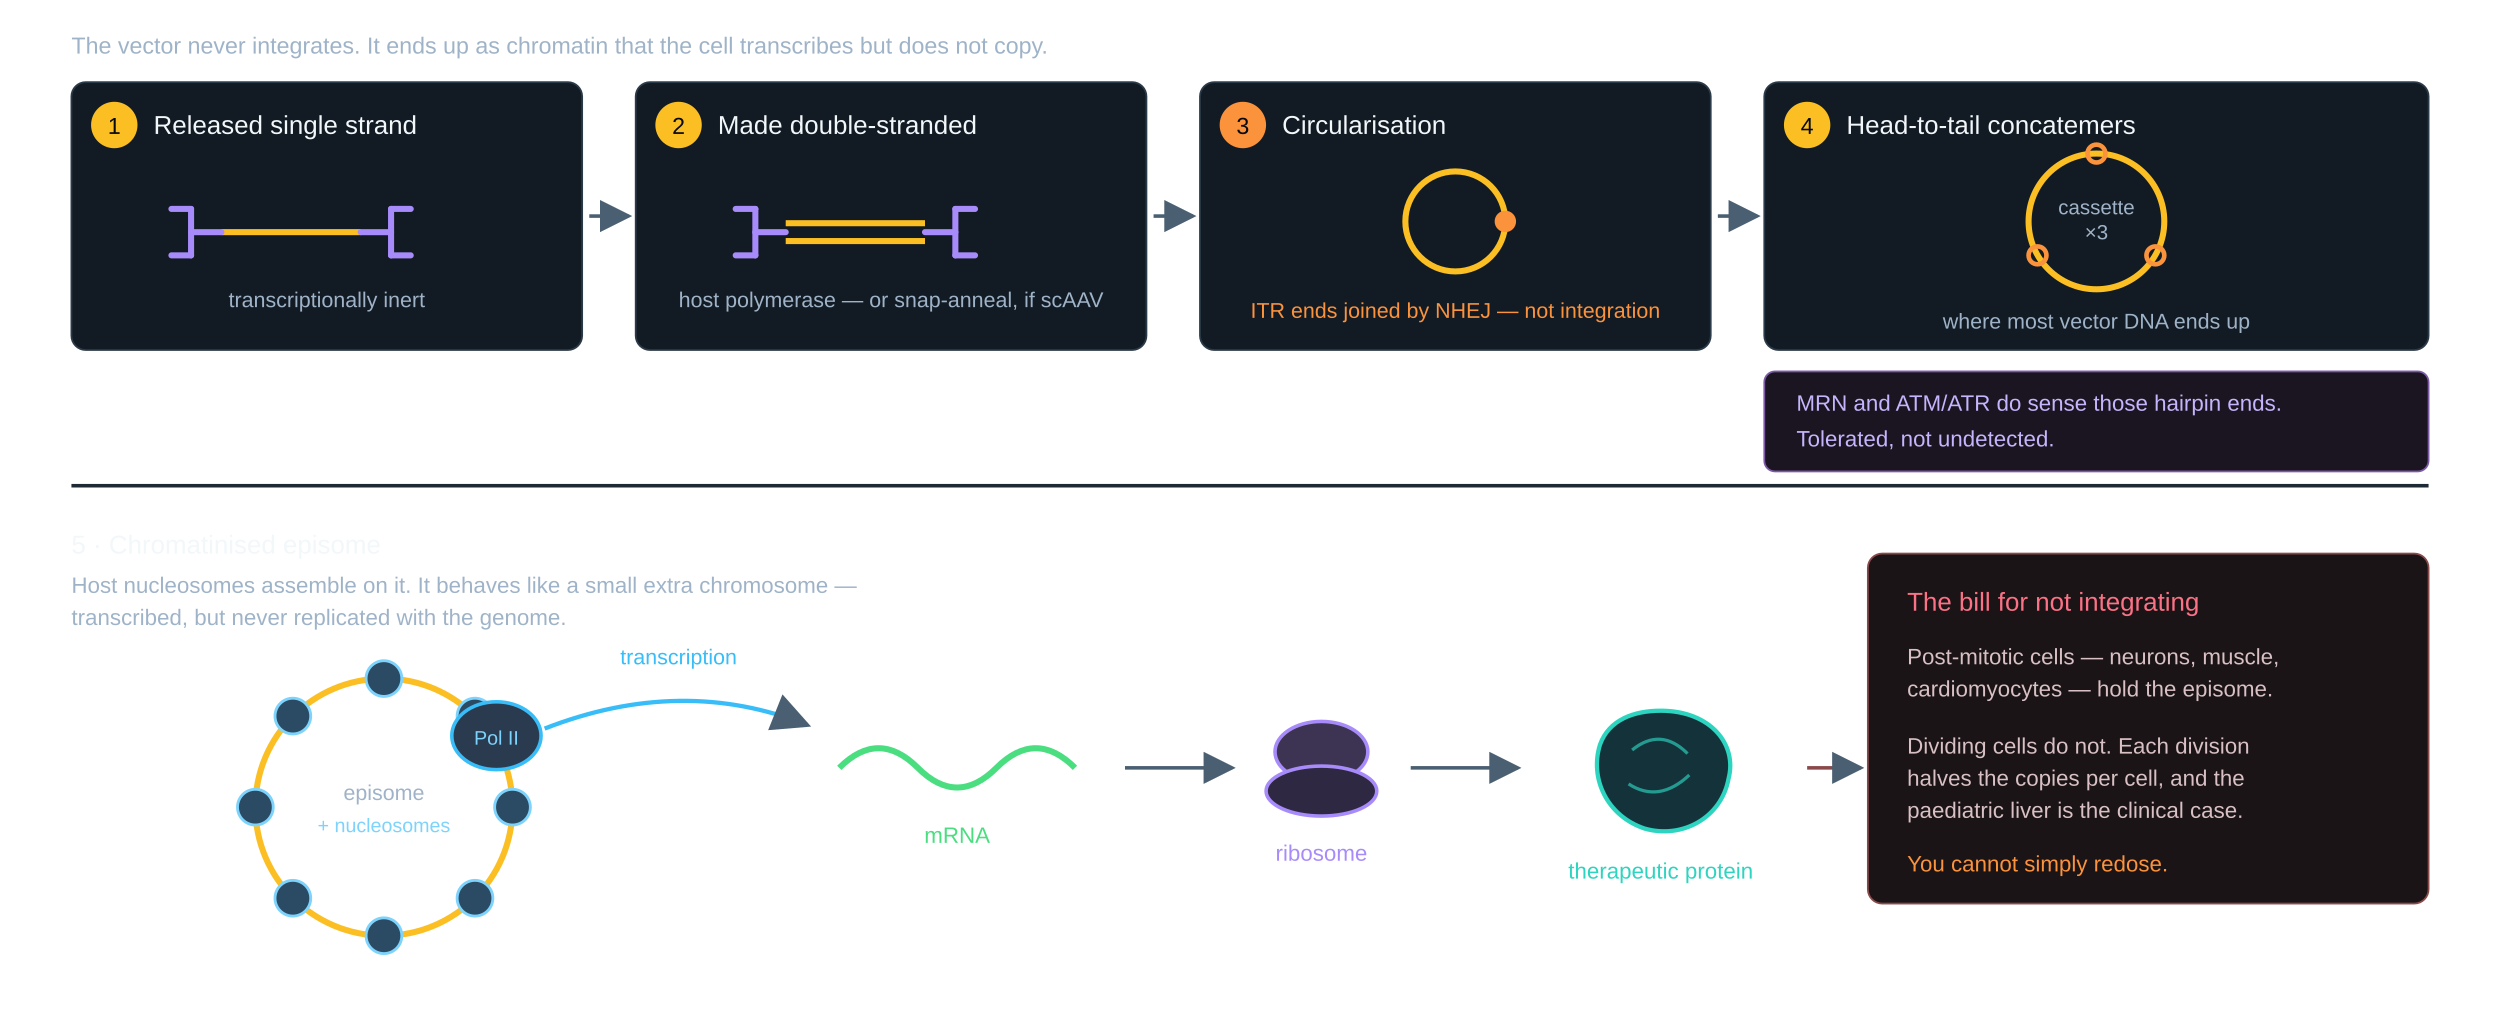
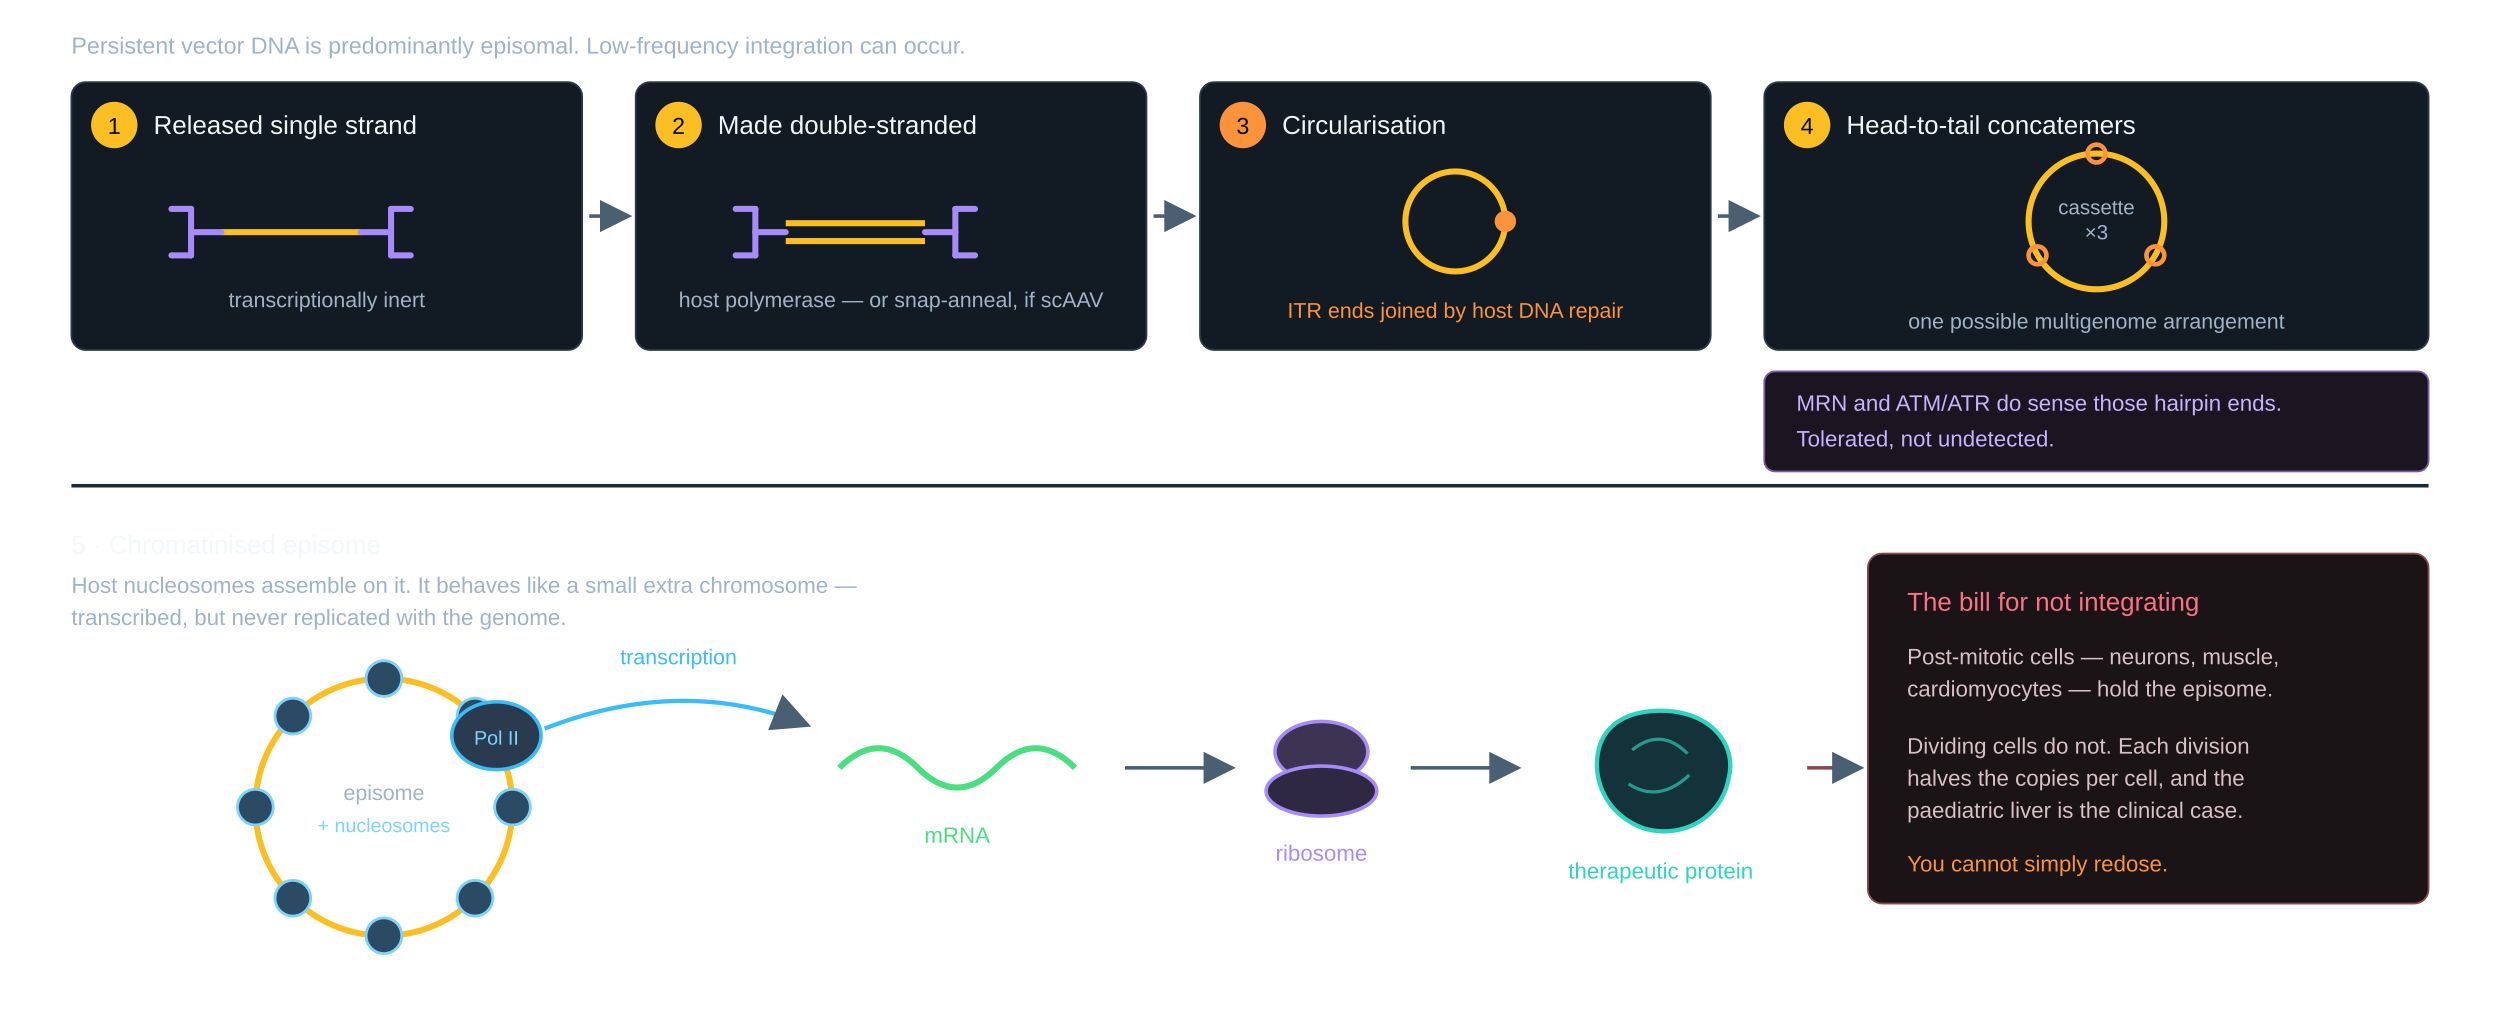
- <svg xmlns="http://www.w3.org/2000/svg" viewBox="0 0 1400 580" width="1400" height="580" font-family="Arial, Helvetica, sans-serif" role="img" aria-label="What the delivered AAV genome becomes. Top row: the released single strand with its T-shaped ITR hairpins is converted to double-stranded DNA, the ITR ends recombine by non-homologous end joining into a circular monomer, and monomers join head to tail into concatemers. Bottom row: the circle is wrapped in host nucleosomes into a chromatinised episome, which is transcribed by RNA polymerase II into mRNA and translated into the therapeutic protein. Annotations note that the episome is never integrated and is diluted by cell division, and that the MRN complex senses the hairpin ends.">
+ <svg xmlns="http://www.w3.org/2000/svg" viewBox="0 0 1400 580" width="1400" height="580" font-family="Arial, Helvetica, sans-serif" role="img" aria-label="What the delivered AAV genome becomes. Top row: the released single strand with its T-shaped ITR hairpins is converted to double-stranded DNA, the ITR ends undergo host repair-mediated joining into a circular monomer, and monomers join head to tail into concatemers. Bottom row: the circle is wrapped in host nucleosomes into a chromatinised episome, which is transcribed by RNA polymerase II into mRNA and translated into the therapeutic protein. Annotations note that persistent vector DNA is predominantly episomal and is diluted by cell division, and that the MRN complex senses the hairpin ends.">
  <defs>
    <marker id="e-arrow" markerWidth="9" markerHeight="9" refX="8" refY="4.5" orient="auto">
      <path d="M0,0 L9,4.5 L0,9 z" fill="#4a5f72" />
    </marker>
    <marker id="e-arrow-amber" markerWidth="9" markerHeight="9" refX="8" refY="4.5" orient="auto">
      <path d="M0,0 L9,4.5 L0,9 z" fill="#fbbf24" />
    </marker>
    <g id="itr" stroke="#a78bfa" stroke-width="3.4" fill="none" stroke-linecap="round">
      <path d="M0,0 L17,0" />
      <path d="M17,-13 L17,13" />
      <path d="M17,-13 L28,-13 M17,13 L28,13" />
    </g>
    <g id="nucleosome">
      <circle r="9" fill="#2b4a63" stroke="#7dd3fc" stroke-width="1.6" />
    </g>
  </defs>
-   <text x="40" y="30" font-size="13" fill="#9fb3c8">The vector never integrates. It ends up as chromatin that the cell transcribes but does not copy.</text>
+   <text x="40" y="30" font-size="13" fill="#9fb3c8">Persistent vector DNA is predominantly episomal. Low-frequency integration can occur.</text>
  <g transform="translate(0,-40)">
    <g>
      <rect x="40" y="86" width="286" height="150" rx="8" fill="#121a23" stroke="#2b3a48" />
      <circle cx="64" cy="110" r="13" fill="#fbbf24" />
      <text x="64" y="115" font-size="13" fill="#07090c" text-anchor="middle">1</text>
      <text x="86" y="115" font-size="14.5" fill="#f2f7fa">Released single strand</text>
      <g transform="translate(96,170)">
        <path d="M28,0 L106,0" stroke="#fbbf24" stroke-width="3.4" fill="none" />
        <use href="#itr" transform="translate(28,0) rotate(180)" />
        <use href="#itr" transform="translate(106,0)" />
      </g>
      <text x="183" y="212" font-size="12" fill="#9fb3c8" text-anchor="middle">transcriptionally inert</text>
      <rect x="356" y="86" width="286" height="150" rx="8" fill="#121a23" stroke="#2b3a48" />
      <circle cx="380" cy="110" r="13" fill="#fbbf24" />
      <text x="380" y="115" font-size="13" fill="#07090c" text-anchor="middle">2</text>
      <text x="402" y="115" font-size="14.5" fill="#f2f7fa">Made double-stranded</text>
      <g transform="translate(412,170)">
        <path d="M28,-5 L106,-5 M28,5 L106,5" stroke="#fbbf24" stroke-width="3.4" fill="none" />
        <use href="#itr" transform="translate(28,0) rotate(180)" />
        <use href="#itr" transform="translate(106,0)" />
      </g>
      <text x="499" y="212" font-size="12" fill="#9fb3c8" text-anchor="middle">host polymerase — or snap-anneal, if scAAV</text>
      <rect x="672" y="86" width="286" height="150" rx="8" fill="#121a23" stroke="#2b3a48" />
      <circle cx="696" cy="110" r="13" fill="#fb923c" />
      <text x="696" y="115" font-size="13" fill="#07090c" text-anchor="middle">3</text>
      <text x="718" y="115" font-size="14.5" fill="#f2f7fa">Circularisation</text>
      <circle cx="815" cy="164" r="28" fill="none" stroke="#fbbf24" stroke-width="3.4" />
      <circle cx="843" cy="164" r="6" fill="#fb923c" />
-       <text x="815" y="218" font-size="12" fill="#fb923c" text-anchor="middle">ITR ends joined by NHEJ — not integration</text>
+       <text x="815" y="218" font-size="12" fill="#fb923c" text-anchor="middle">ITR ends joined by host DNA repair</text>
      <rect x="988" y="86" width="372" height="150" rx="8" fill="#121a23" stroke="#2b3a48" />
      <circle cx="1012" cy="110" r="13" fill="#fbbf24" />
      <text x="1012" y="115" font-size="13" fill="#07090c" text-anchor="middle">4</text>
      <text x="1034" y="115" font-size="14.5" fill="#f2f7fa">Head-to-tail concatemers</text>
      <circle cx="1174" cy="164" r="38" fill="none" stroke="#fbbf24" stroke-width="3.4" />
      <g stroke="#fb923c" stroke-width="2.6" fill="none">
        <circle cx="1174" cy="126" r="5" />
        <circle cx="1207" cy="183" r="5" />
        <circle cx="1141" cy="183" r="5" />
      </g>
      <g font-size="11.5" fill="#9fb3c8" text-anchor="middle">
        <text x="1174" y="160">cassette</text>
        <text x="1174" y="174">×3</text>
      </g>
-       <text x="1174" y="224" font-size="12" fill="#9fb3c8" text-anchor="middle">where most vector DNA ends up</text>
+       <text x="1174" y="224" font-size="12" fill="#9fb3c8" text-anchor="middle">one possible multigenome arrangement</text>
      <line x1="330" y1="161" x2="352" y2="161" stroke="#4a5f72" stroke-width="2" marker-end="url(#e-arrow)" />
      <line x1="646" y1="161" x2="668" y2="161" stroke="#4a5f72" stroke-width="2" marker-end="url(#e-arrow)" />
      <line x1="962" y1="161" x2="984" y2="161" stroke="#4a5f72" stroke-width="2" marker-end="url(#e-arrow)" />
    </g>
    <rect x="988" y="248" width="372" height="56" rx="6" fill="#1b1522" stroke="#7c5aa6" />
    <text x="1006" y="270" font-size="12.5" fill="#c4b5fd">MRN and ATM/ATR do sense those hairpin ends.</text>
    <text x="1006" y="290" font-size="12.5" fill="#c4b5fd">Tolerated, not undetected.</text>
    <line x1="40" y1="312" x2="1360" y2="312" stroke="#1d2935" stroke-width="2" />
    <text x="40" y="350" font-size="14.5" fill="#f2f7fa">5 · Chromatinised episome</text>
    <text x="40" y="372" font-size="12.5" fill="#9fb3c8">Host nucleosomes assemble on it. It behaves like a small extra chromosome —</text>
    <text x="40" y="390" font-size="12.5" fill="#9fb3c8">transcribed, but never replicated with the genome.</text>
    <g transform="translate(215,492)">
      <circle r="72" fill="none" stroke="#fbbf24" stroke-width="3.4" />
      <g fill="#2b4a63" stroke="#7dd3fc" stroke-width="1.6">
        <circle cx="0" cy="-72" r="10" />
        <circle cx="51" cy="-51" r="10" />
        <circle cx="72" cy="0" r="10" />
        <circle cx="51" cy="51" r="10" />
        <circle cx="0" cy="72" r="10" />
        <circle cx="-51" cy="51" r="10" />
        <circle cx="-72" cy="0" r="10" />
        <circle cx="-51" cy="-51" r="10" />
      </g>
      <text x="0" y="-4" font-size="12" fill="#9fb3c8" text-anchor="middle">episome</text>
      <text x="0" y="14" font-size="11" fill="#7dd3fc" text-anchor="middle">+ nucleosomes</text>
    </g>
    <g>
      <ellipse cx="278" cy="452" rx="25" ry="19" fill="#2a3b50" stroke="#38bdf8" stroke-width="2" />
      <text x="278" y="457" font-size="11" fill="#7dd3fc" text-anchor="middle">Pol II</text>
      <path d="M305,448 Q382,418 452,446" fill="none" stroke="#38bdf8" stroke-width="2.4" marker-end="url(#e-arrow)" />
      <text x="380" y="412" font-size="12" fill="#38bdf8" text-anchor="middle">transcription</text>
    </g>
    <g transform="translate(470,470)">
      <path d="M0,0 q22,-22 44,0 q22,22 44,0 q22,-22 44,0" fill="none" stroke="#4ade80" stroke-width="3.4" />
      <text x="66" y="42" font-size="12.5" fill="#4ade80" text-anchor="middle">mRNA</text>
    </g>
    <line x1="630" y1="470" x2="690" y2="470" stroke="#4a5f72" stroke-width="2" marker-end="url(#e-arrow)" />
    <g transform="translate(740,470)">
      <ellipse cx="0" cy="-9" rx="26" ry="17" fill="#3d3352" stroke="#a78bfa" stroke-width="2" />
      <ellipse cx="0" cy="13" rx="31" ry="14" fill="#2f2843" stroke="#a78bfa" stroke-width="2" />
      <text x="0" y="52" font-size="12.5" fill="#a78bfa" text-anchor="middle">ribosome</text>
    </g>
    <line x1="790" y1="470" x2="850" y2="470" stroke="#4a5f72" stroke-width="2" marker-end="url(#e-arrow)" />
    <g transform="translate(930,470)">
      <path d="M0,-32 C28,-32 43,-13 38,6 C34,28 12,40 -9,34 C-30,27 -40,6 -34,-13 C-29,-27 -15,-32 0,-32 Z" fill="#14323a" stroke="#2dd4bf" stroke-width="2.4" />
      <path d="M-16,-10 q16,-13 31,2 M-18,9 q17,11 34,-5" fill="none" stroke="#2dd4bf" stroke-width="1.8" opacity="0.65" />
      <text x="0" y="62" font-size="12.5" fill="#2dd4bf" text-anchor="middle">therapeutic protein</text>
    </g>
    <rect x="1046" y="350" width="314" height="196" rx="8" fill="#1a1416" stroke="#8a4a4a" />
    <text x="1068" y="382" font-size="14.5" fill="#fb7185">The bill for not integrating</text>
    <text x="1068" y="412" font-size="12.5" fill="#d8c0c4">Post-mitotic cells — neurons, muscle,</text>
    <text x="1068" y="430" font-size="12.5" fill="#d8c0c4">cardiomyocytes — hold the episome.</text>
    <text x="1068" y="462" font-size="12.5" fill="#d8c0c4">Dividing cells do not. Each division</text>
    <text x="1068" y="480" font-size="12.5" fill="#d8c0c4">halves the copies per cell, and the</text>
    <text x="1068" y="498" font-size="12.5" fill="#d8c0c4">paediatric liver is the clinical case.</text>
    <text x="1068" y="528" font-size="12.5" fill="#fb923c">You cannot simply redose.</text>
    <line x1="1012" y1="470" x2="1042" y2="470" stroke="#8a4a4a" stroke-width="2" marker-end="url(#e-arrow)" />
  </g>
</svg>
